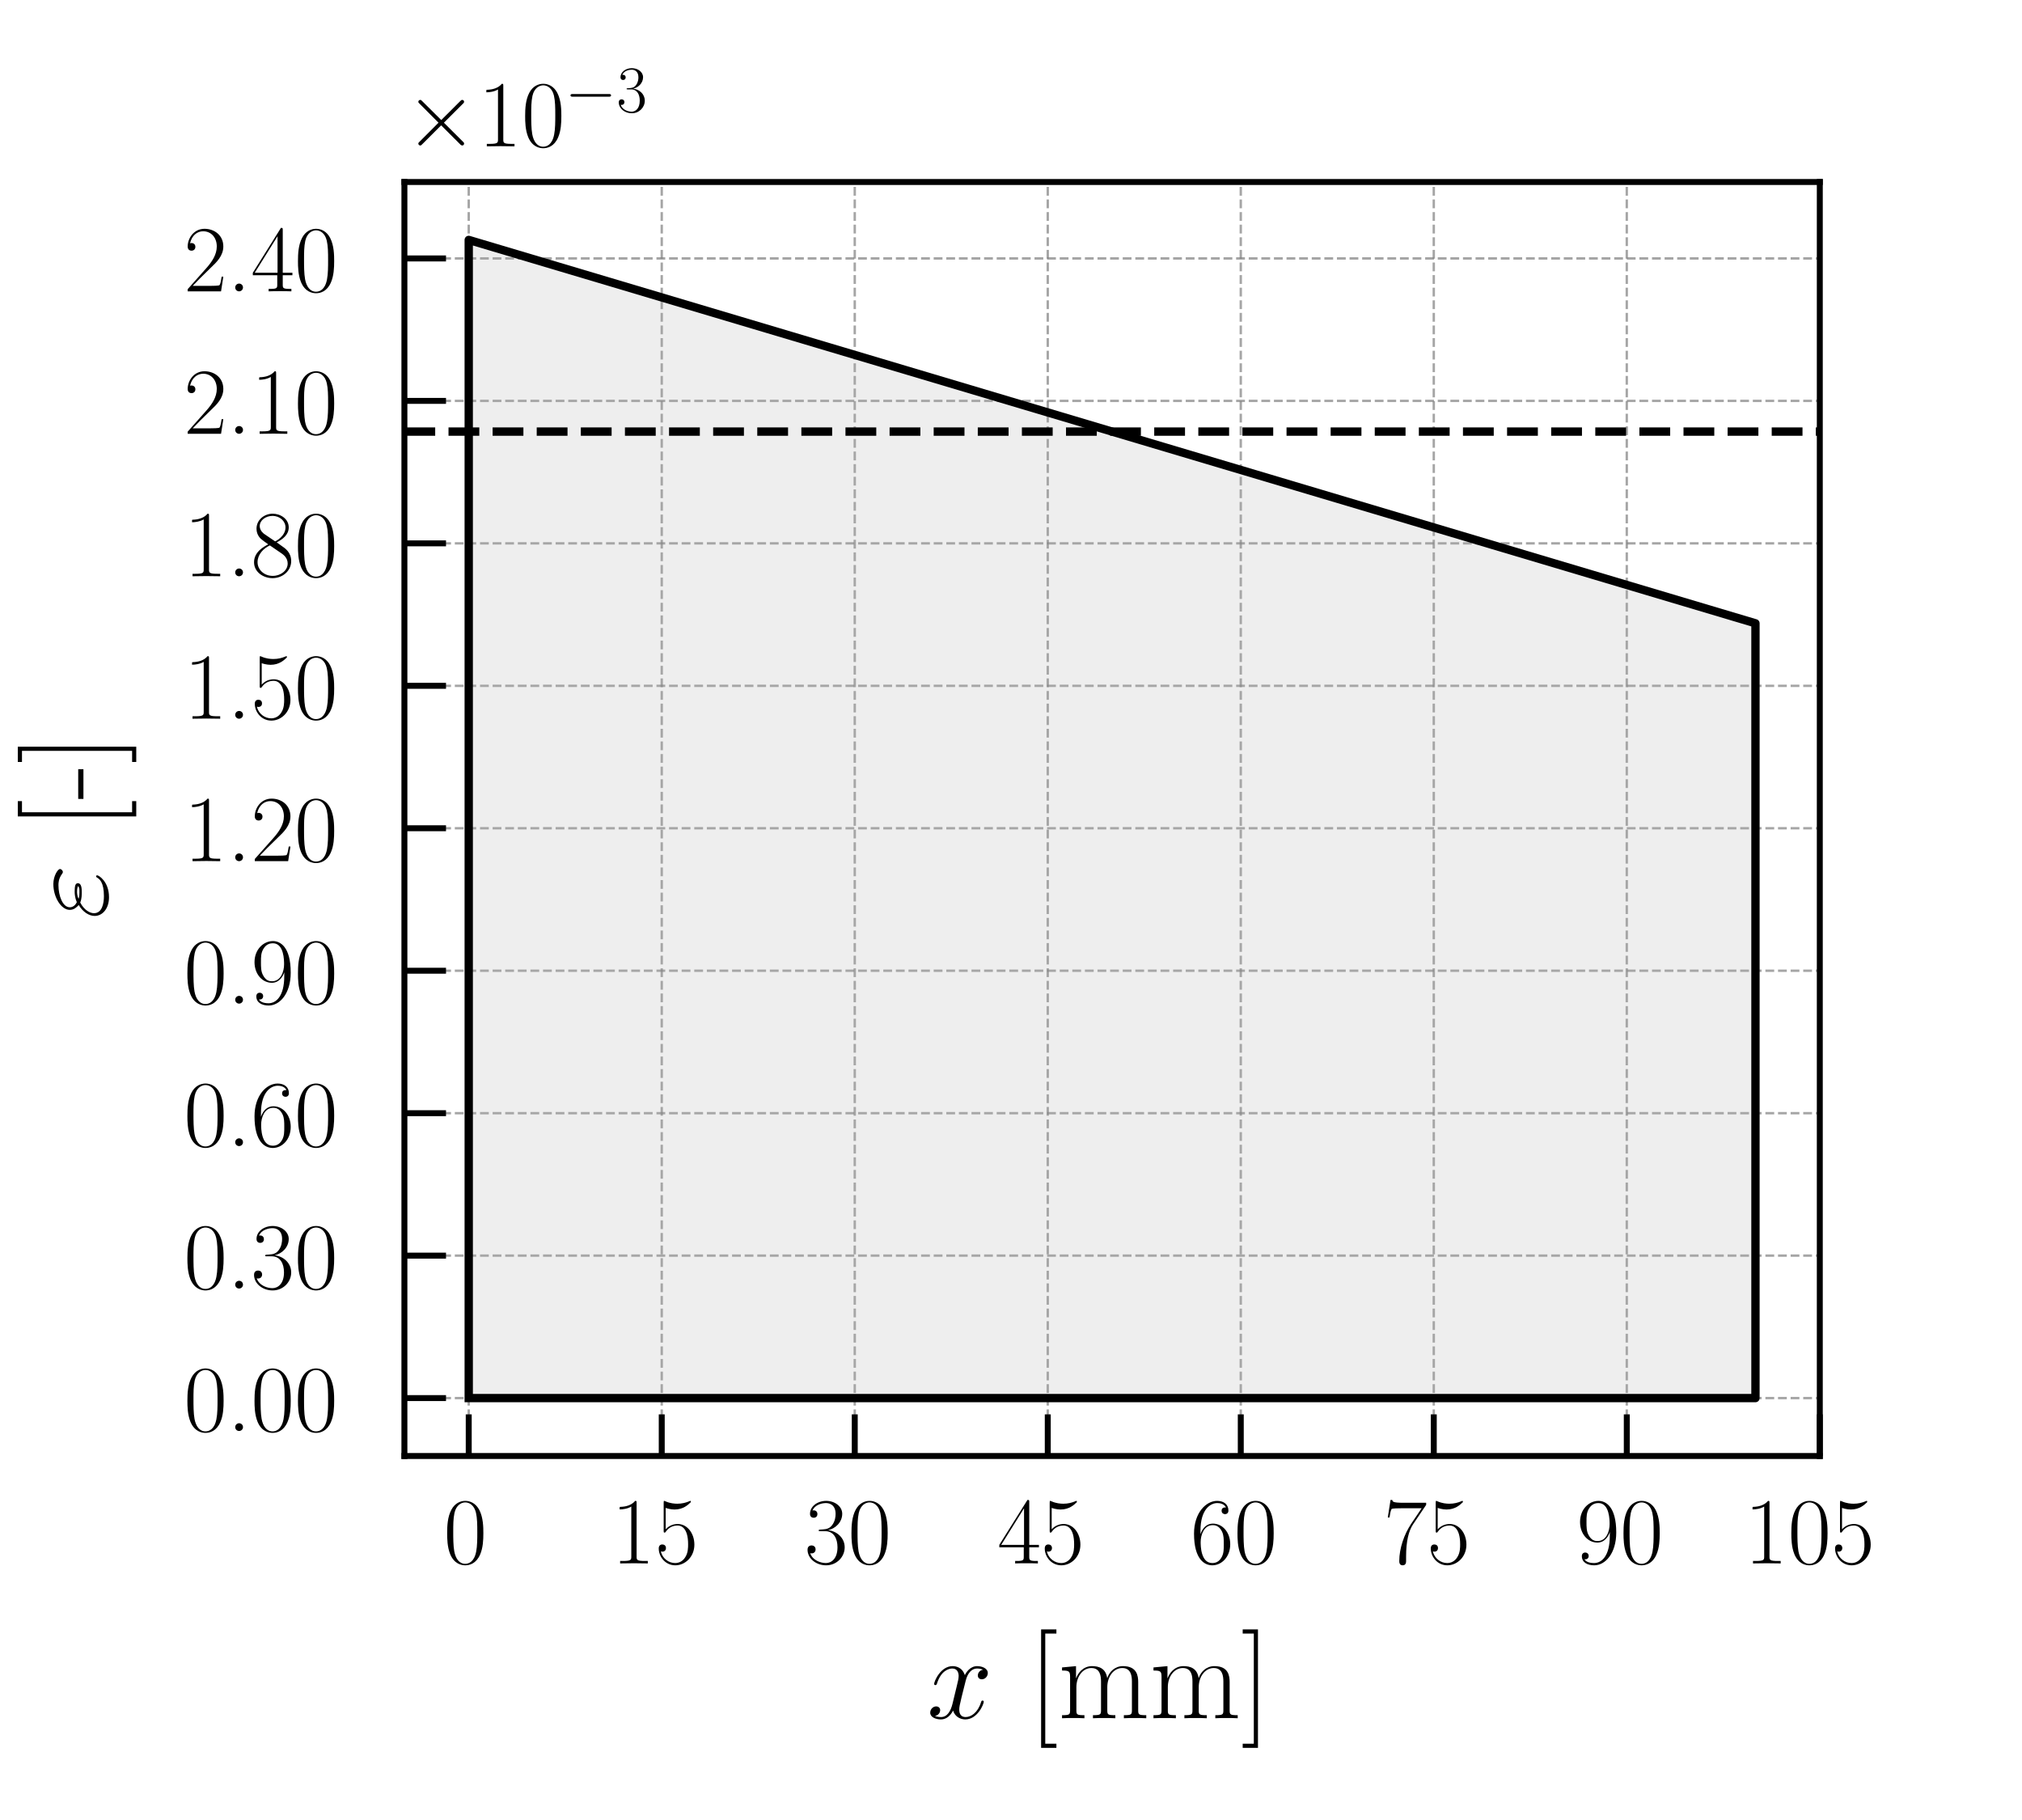
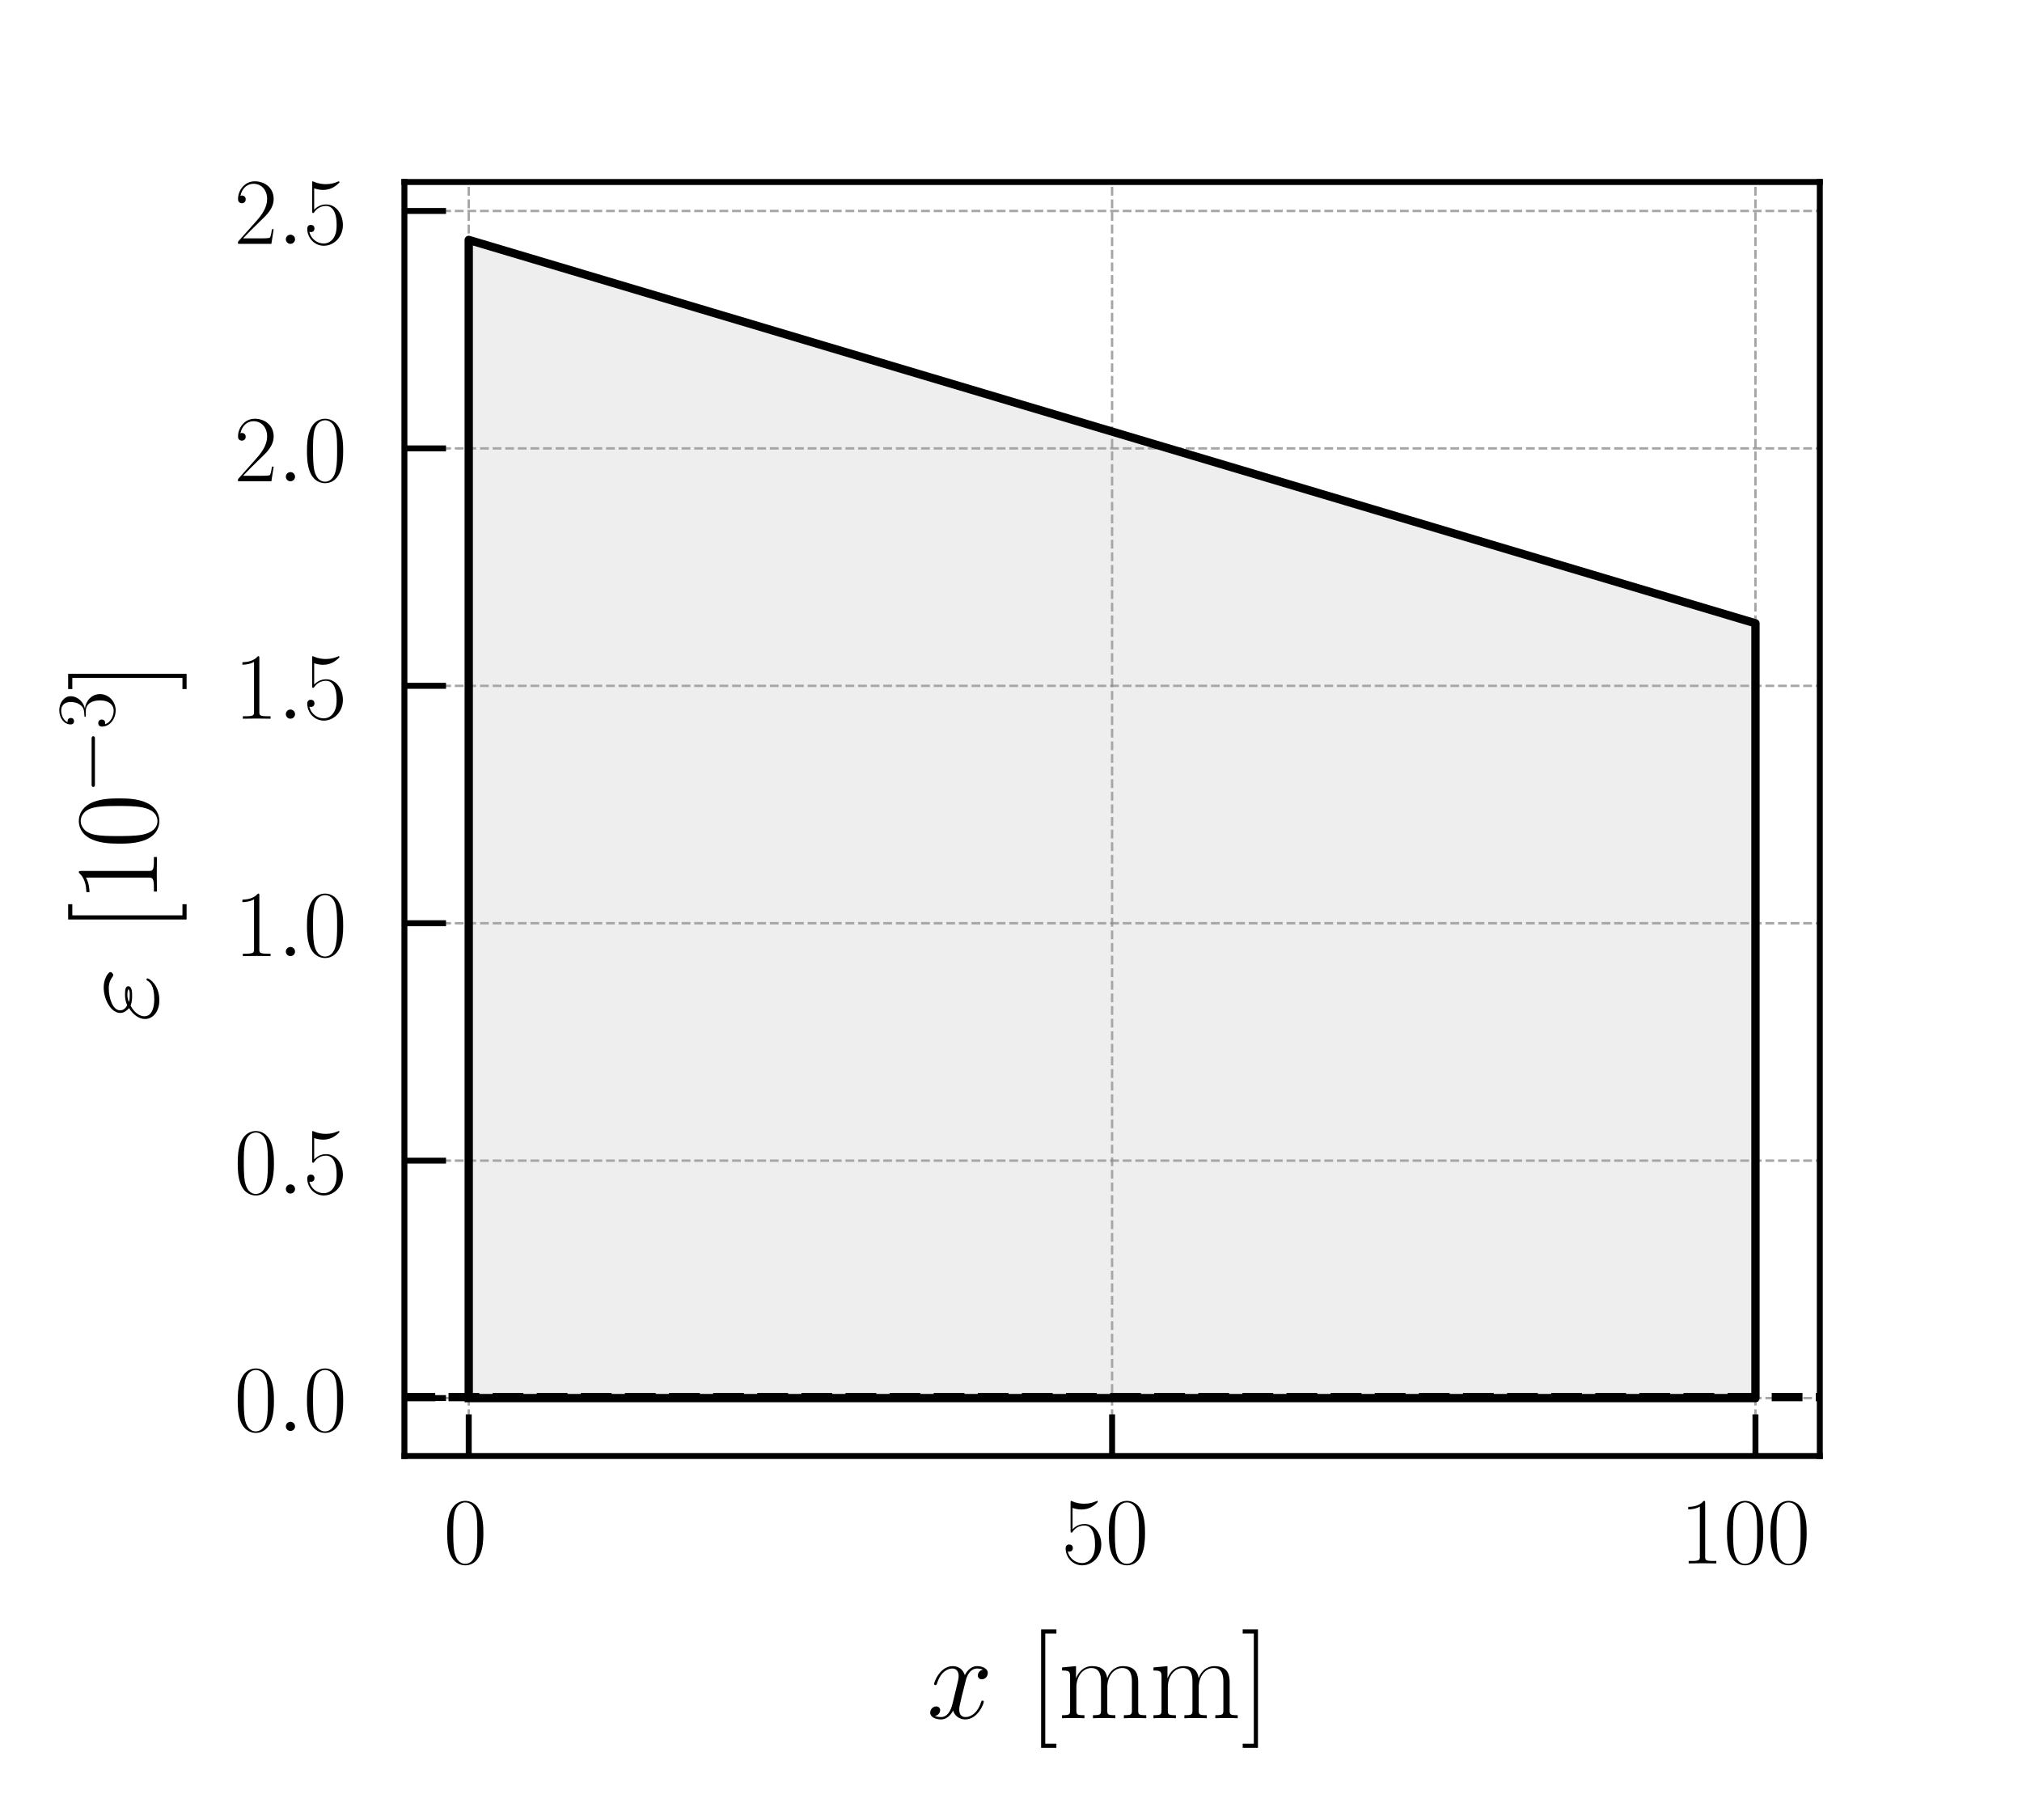
<svg xmlns="http://www.w3.org/2000/svg" xmlns:xlink="http://www.w3.org/1999/xlink" width="170.079pt" height="153.071pt" viewBox="0 0 170.079 153.071" version="1.1">
  <defs>
    <style type="text/css">*{stroke-linejoin: round; stroke-linecap: butt}</style>
  </defs>
  <g id="figure_1">
    <g id="patch_1">
      <path d="M 0 153.071  L 170.079 153.071  L 170.079 0  L 0 0  z " style="fill: #ffffff" />
    </g>
    <g id="axes_1">
      <g id="patch_2">
        <path d="M 34.016 122.457  L 153.071 122.457  L 153.071 15.307  L 34.016 15.307  z " style="fill: #ffffff" />
      </g>
      <g id="matplotlib.axis_1">
        <g id="xtick_1">
          <g id="line2d_1">
-             <path d="M 39.427 122.457  L 39.427 15.307  " clip-path="url(#p43c3a14121)" style="fill: none; stroke-dasharray: 0.74,0.32; stroke-dashoffset: 0; stroke: #808080; stroke-opacity: 0.7; stroke-width: 0.2" />
+             <path d="M 39.427 122.457  L 39.427 15.307  " clip-path="url(#p409dfc9da4)" style="fill: none; stroke-dasharray: 0.74,0.32; stroke-dashoffset: 0; stroke: #808080; stroke-opacity: 0.7; stroke-width: 0.2" />
          </g>
          <g id="line2d_2">
            <defs>
-               <path id="ma75ba1e73d" d="M 0 0  L 0 -3.5  " style="stroke: #000000; stroke-width: 0.5" />
-             </defs>
-             <g>
-               <use xlink:href="#ma75ba1e73d" x="39.427" y="122.457" style="stroke: #000000; stroke-width: 0.5" />
+               <path id="me10ed2f82f" d="M 0 0  L 0 -3.5  " style="stroke: #000000; stroke-width: 0.5" />
+             </defs>
+             <g>
+               <use xlink:href="#me10ed2f82f" x="39.427" y="122.457" style="stroke: #000000; stroke-width: 0.5" />
            </g>
          </g>
          <g id="text_1">
            <g transform="translate(37.31025 131.4915) scale(0.08 -0.08)">
              <defs>
                <path id="CMR17-30" d="M 2688 2038  C 2688 2430 2682 3099 2413 3613  C 2176 4063 1798 4224 1466 4224  C 1158 4224 768 4082 525 3620  C 269 3137 243 2539 243 2038  C 243 1671 250 1112 448 623  C 723 -39 1216 -128 1466 -128  C 1760 -128 2208 -7 2470 604  C 2662 1048 2688 1568 2688 2038  z M 1466 -26  C 1056 -26 813 328 723 816  C 653 1196 653 1749 653 2109  C 653 2604 653 3015 736 3407  C 858 3954 1216 4121 1466 4121  C 1728 4121 2067 3947 2189 3420  C 2272 3054 2278 2623 2278 2109  C 2278 1691 2278 1176 2202 797  C 2067 96 1690 -26 1466 -26  z " transform="scale(0.015625)" />
              </defs>
              <use xlink:href="#CMR17-30" transform="scale(0.996264)" />
            </g>
          </g>
        </g>
        <g id="xtick_2">
          <g id="line2d_3">
-             <path d="M 55.662 122.457  L 55.662 15.307  " clip-path="url(#p43c3a14121)" style="fill: none; stroke-dasharray: 0.74,0.32; stroke-dashoffset: 0; stroke: #808080; stroke-opacity: 0.7; stroke-width: 0.2" />
+             <path d="M 93.543 122.457  L 93.543 15.307  " clip-path="url(#p409dfc9da4)" style="fill: none; stroke-dasharray: 0.74,0.32; stroke-dashoffset: 0; stroke: #808080; stroke-opacity: 0.7; stroke-width: 0.2" />
          </g>
          <g id="line2d_4">
            <g>
-               <use xlink:href="#ma75ba1e73d" x="55.662" y="122.457" style="stroke: #000000; stroke-width: 0.5" />
+               <use xlink:href="#me10ed2f82f" x="93.543" y="122.457" style="stroke: #000000; stroke-width: 0.5" />
            </g>
          </g>
          <g id="text_2">
-             <g transform="translate(51.42795 131.4915) scale(0.08 -0.08)">
-               <defs>
-                 <path id="CMR17-31" d="M 1702 4083  C 1702 4217 1696 4224 1606 4224  C 1357 3927 979 3833 621 3820  C 602 3820 570 3820 563 3808  C 557 3795 557 3782 557 3648  C 755 3648 1088 3686 1344 3839  L 1344 467  C 1344 243 1331 166 781 166  L 589 166  L 589 0  C 896 6 1216 12 1523 12  C 1830 12 2150 6 2458 0  L 2458 166  L 2266 166  C 1715 166 1702 236 1702 467  L 1702 4083  z " transform="scale(0.015625)" />
+             <g transform="translate(89.30912 131.4915) scale(0.08 -0.08)">
+               <defs>
                <path id="CMR17-35" d="M 730 3750  C 794 3724 1056 3641 1325 3641  C 1920 3641 2246 3961 2432 4140  C 2432 4191 2432 4224 2394 4224  C 2387 4224 2374 4224 2323 4198  C 2099 4102 1837 4032 1517 4032  C 1325 4032 1037 4055 723 4191  C 653 4224 640 4224 634 4224  C 602 4224 595 4217 595 4090  L 595 2231  C 595 2113 595 2080 659 2080  C 691 2080 704 2093 736 2139  C 941 2435 1222 2560 1542 2560  C 1766 2560 2246 2415 2246 1293  C 2246 1087 2246 716 2054 422  C 1894 159 1645 25 1370 25  C 947 25 518 319 403 812  C 429 806 480 793 506 793  C 589 793 749 838 749 1036  C 749 1209 627 1280 506 1280  C 358 1280 262 1190 262 1011  C 262 454 704 -128 1382 -128  C 2042 -128 2669 441 2669 1267  C 2669 2054 2170 2662 1549 2662  C 1222 2662 947 2540 730 2304  L 730 3750  z " transform="scale(0.015625)" />
              </defs>
-               <use xlink:href="#CMR17-31" transform="scale(0.996264)" />
-               <use xlink:href="#CMR17-35" transform="translate(45.69048 0) scale(0.996264)" />
+               <use xlink:href="#CMR17-35" transform="scale(0.996264)" />
+               <use xlink:href="#CMR17-30" transform="translate(45.69048 0) scale(0.996264)" />
            </g>
          </g>
        </g>
        <g id="xtick_3">
          <g id="line2d_5">
-             <path d="M 71.897 122.457  L 71.897 15.307  " clip-path="url(#p43c3a14121)" style="fill: none; stroke-dasharray: 0.74,0.32; stroke-dashoffset: 0; stroke: #808080; stroke-opacity: 0.7; stroke-width: 0.2" />
+             <path d="M 147.659 122.457  L 147.659 15.307  " clip-path="url(#p409dfc9da4)" style="fill: none; stroke-dasharray: 0.74,0.32; stroke-dashoffset: 0; stroke: #808080; stroke-opacity: 0.7; stroke-width: 0.2" />
          </g>
          <g id="line2d_6">
            <g>
-               <use xlink:href="#ma75ba1e73d" x="71.897" y="122.457" style="stroke: #000000; stroke-width: 0.5" />
+               <use xlink:href="#me10ed2f82f" x="147.659" y="122.457" style="stroke: #000000; stroke-width: 0.5" />
            </g>
          </g>
          <g id="text_3">
-             <g transform="translate(67.66274 131.4915) scale(0.08 -0.08)">
-               <defs>
-                 <path id="CMR17-33" d="M 1414 2176  C 1984 2176 2234 1673 2234 1094  C 2234 322 1824 25 1453 25  C 1114 25 563 193 390 691  C 422 678 454 678 486 678  C 640 678 755 780 755 947  C 755 1132 614 1216 486 1216  C 378 1216 211 1164 211 927  C 211 335 787 -128 1466 -128  C 2176 -128 2720 432 2720 1087  C 2720 1718 2208 2176 1600 2246  C 2086 2347 2554 2776 2554 3353  C 2554 3856 2048 4224 1472 4224  C 890 4224 378 3862 378 3347  C 378 3123 544 3084 627 3084  C 762 3084 877 3167 877 3334  C 877 3500 762 3584 627 3584  C 602 3584 570 3584 544 3571  C 730 3999 1235 4076 1459 4076  C 1683 4076 2106 3966 2106 3347  C 2106 3167 2080 2851 1862 2574  C 1670 2329 1453 2316 1242 2297  C 1210 2297 1062 2284 1037 2284  C 992 2278 966 2272 966 2227  C 966 2182 973 2176 1101 2176  L 1414 2176  z " transform="scale(0.015625)" />
-               </defs>
-               <use xlink:href="#CMR17-33" transform="scale(0.996264)" />
-               <use xlink:href="#CMR17-30" transform="translate(45.69048 0) scale(0.996264)" />
-             </g>
-           </g>
-         </g>
-         <g id="xtick_4">
-           <g id="line2d_7">
-             <path d="M 88.132 122.457  L 88.132 15.307  " clip-path="url(#p43c3a14121)" style="fill: none; stroke-dasharray: 0.74,0.32; stroke-dashoffset: 0; stroke: #808080; stroke-opacity: 0.7; stroke-width: 0.2" />
-           </g>
-           <g id="line2d_8">
-             <g>
-               <use xlink:href="#ma75ba1e73d" x="88.132" y="122.457" style="stroke: #000000; stroke-width: 0.5" />
-             </g>
-           </g>
-           <g id="text_4">
-             <g transform="translate(83.89753 131.4915) scale(0.08 -0.08)">
-               <defs>
-                 <path id="CMR17-34" d="M 2150 4147  C 2150 4281 2144 4288 2029 4288  L 128 1254  L 128 1088  L 1779 1088  L 1779 460  C 1779 230 1766 166 1318 166  L 1197 166  L 1197 0  C 1402 12 1747 12 1965 12  C 2182 12 2528 12 2733 0  L 2733 166  L 2611 166  C 2163 166 2150 230 2150 460  L 2150 1088  L 2803 1088  L 2803 1254  L 2150 1254  L 2150 4147  z M 1798 3723  L 1798 1254  L 256 1254  L 1798 3723  z " transform="scale(0.015625)" />
-               </defs>
-               <use xlink:href="#CMR17-34" transform="scale(0.996264)" />
-               <use xlink:href="#CMR17-35" transform="translate(45.69048 0) scale(0.996264)" />
-             </g>
-           </g>
-         </g>
-         <g id="xtick_5">
-           <g id="line2d_9">
-             <path d="M 104.367 122.457  L 104.367 15.307  " clip-path="url(#p43c3a14121)" style="fill: none; stroke-dasharray: 0.74,0.32; stroke-dashoffset: 0; stroke: #808080; stroke-opacity: 0.7; stroke-width: 0.2" />
-           </g>
-           <g id="line2d_10">
-             <g>
-               <use xlink:href="#ma75ba1e73d" x="104.367" y="122.457" style="stroke: #000000; stroke-width: 0.5" />
-             </g>
-           </g>
-           <g id="text_5">
-             <g transform="translate(100.1323 131.4915) scale(0.08 -0.08)">
-               <defs>
-                 <path id="CMR17-36" d="M 678 2198  C 678 3712 1395 4076 1811 4076  C 1946 4076 2272 4049 2400 3782  C 2298 3782 2106 3782 2106 3558  C 2106 3385 2246 3328 2336 3328  C 2394 3328 2566 3353 2566 3571  C 2566 3987 2246 4224 1805 4224  C 1043 4224 243 3411 243 2011  C 243 257 966 -128 1478 -128  C 2099 -128 2688 431 2688 1295  C 2688 2101 2170 2688 1517 2688  C 1126 2688 838 2430 678 1979  L 678 2198  z M 1478 25  C 691 25 691 1212 691 1450  C 691 1914 909 2585 1504 2585  C 1613 2585 1926 2585 2138 2140  C 2253 1889 2253 1624 2253 1302  C 2253 954 2253 696 2118 438  C 1978 173 1773 25 1478 25  z " transform="scale(0.015625)" />
-               </defs>
-               <use xlink:href="#CMR17-36" transform="scale(0.996264)" />
-               <use xlink:href="#CMR17-30" transform="translate(45.69048 0) scale(0.996264)" />
-             </g>
-           </g>
-         </g>
-         <g id="xtick_6">
-           <g id="line2d_11">
-             <path d="M 120.601 122.457  L 120.601 15.307  " clip-path="url(#p43c3a14121)" style="fill: none; stroke-dasharray: 0.74,0.32; stroke-dashoffset: 0; stroke: #808080; stroke-opacity: 0.7; stroke-width: 0.2" />
-           </g>
-           <g id="line2d_12">
-             <g>
-               <use xlink:href="#ma75ba1e73d" x="120.601" y="122.457" style="stroke: #000000; stroke-width: 0.5" />
-             </g>
-           </g>
-           <g id="text_6">
-             <g transform="translate(116.3671 131.4915) scale(0.08 -0.08)">
-               <defs>
-                 <path id="CMR17-37" d="M 2886 3955  L 2886 4096  L 1382 4096  C 634 4096 621 4166 595 4288  L 480 4288  L 294 3104  L 410 3104  C 429 3226 474 3552 550 3673  C 589 3724 1062 3724 1171 3724  L 2579 3724  L 1869 2670  C 1395 1961 1069 1003 1069 166  C 1069 89 1069 -128 1299 -128  C 1530 -128 1530 89 1530 172  L 1530 466  C 1530 1514 1709 2204 2003 2644  L 2886 3955  z " transform="scale(0.015625)" />
-               </defs>
-               <use xlink:href="#CMR17-37" transform="scale(0.996264)" />
-               <use xlink:href="#CMR17-35" transform="translate(45.69048 0) scale(0.996264)" />
-             </g>
-           </g>
-         </g>
-         <g id="xtick_7">
-           <g id="line2d_13">
-             <path d="M 136.836 122.457  L 136.836 15.307  " clip-path="url(#p43c3a14121)" style="fill: none; stroke-dasharray: 0.74,0.32; stroke-dashoffset: 0; stroke: #808080; stroke-opacity: 0.7; stroke-width: 0.2" />
-           </g>
-           <g id="line2d_14">
-             <g>
-               <use xlink:href="#ma75ba1e73d" x="136.836" y="122.457" style="stroke: #000000; stroke-width: 0.5" />
-             </g>
-           </g>
-           <g id="text_7">
-             <g transform="translate(132.6019 131.4915) scale(0.08 -0.08)">
-               <defs>
-                 <path id="CMR17-39" d="M 2253 1871  C 2253 448 1670 25 1190 25  C 1043 25 685 43 538 281  C 704 256 826 345 826 505  C 826 678 685 736 595 736  C 538 736 365 710 365 492  C 365 68 742 -128 1203 -128  C 1939 -128 2688 665 2688 2090  C 2688 3857 1971 4224 1485 4224  C 851 4224 243 3664 243 2800  C 243 2000 762 1408 1414 1408  C 1952 1408 2189 1910 2253 2122  L 2253 1871  z M 1427 1510  C 1254 1510 1011 1542 813 1929  C 678 2181 678 2477 678 2793  C 678 3174 678 3438 858 3722  C 947 3857 1114 4076 1485 4076  C 2240 4076 2240 2909 2240 2651  C 2240 2193 2035 1510 1427 1510  z " transform="scale(0.015625)" />
-               </defs>
-               <use xlink:href="#CMR17-39" transform="scale(0.996264)" />
-               <use xlink:href="#CMR17-30" transform="translate(45.69048 0) scale(0.996264)" />
-             </g>
-           </g>
-         </g>
-         <g id="xtick_8">
-           <g id="line2d_15">
-             <path d="M 153.071 122.457  L 153.071 15.307  " clip-path="url(#p43c3a14121)" style="fill: none; stroke-dasharray: 0.74,0.32; stroke-dashoffset: 0; stroke: #808080; stroke-opacity: 0.7; stroke-width: 0.2" />
-           </g>
-           <g id="line2d_16">
-             <g>
-               <use xlink:href="#ma75ba1e73d" x="153.071" y="122.457" style="stroke: #000000; stroke-width: 0.5" />
-             </g>
-           </g>
-           <g id="text_8">
-             <g transform="translate(146.7196 131.4915) scale(0.08 -0.08)">
+             <g transform="translate(141.308 131.4915) scale(0.08 -0.08)">
+               <defs>
+                 <path id="CMR17-31" d="M 1702 4083  C 1702 4217 1696 4224 1606 4224  C 1357 3927 979 3833 621 3820  C 602 3820 570 3820 563 3808  C 557 3795 557 3782 557 3648  C 755 3648 1088 3686 1344 3839  L 1344 467  C 1344 243 1331 166 781 166  L 589 166  L 589 0  C 896 6 1216 12 1523 12  C 1830 12 2150 6 2458 0  L 2458 166  L 2266 166  C 1715 166 1702 236 1702 467  L 1702 4083  z " transform="scale(0.015625)" />
+               </defs>
              <use xlink:href="#CMR17-31" transform="scale(0.996264)" />
              <use xlink:href="#CMR17-30" transform="translate(45.69048 0) scale(0.996264)" />
-               <use xlink:href="#CMR17-35" transform="translate(91.38095 0) scale(0.996264)" />
-             </g>
-           </g>
-         </g>
-         <g id="text_9">
+               <use xlink:href="#CMR17-30" transform="translate(91.38095 0) scale(0.996264)" />
+             </g>
+           </g>
+         </g>
+         <g id="text_4">
          <g transform="translate(77.96628 144.5132) scale(0.1 -0.1)">
            <defs>
              <path id="CMMI12-78" d="M 3034 2624  C 2829 2585 2752 2431 2752 2310  C 2752 2156 2874 2105 2963 2105  C 3155 2105 3290 2271 3290 2444  C 3290 2694 2982 2816 2714 2816  C 2323 2816 2106 2451 2048 2329  C 1901 2790 1504 2816 1389 2816  C 736 2816 390 1993 390 1849  C 390 1823 416 1790 461 1790  C 512 1790 525 1829 538 1855  C 755 2572 1184 2687 1370 2687  C 1658 2687 1715 2438 1715 2284  C 1715 2143 1677 1993 1600 1678  L 1382 778  C 1286 390 1101 64 762 64  C 730 64 570 64 435 126  C 666 166 717 358 717 435  C 717 563 621 640 499 640  C 346 640 179 505 179 300  C 179 57 480 -64 755 -64  C 1062 -64 1280 153 1414 415  C 1517 64 1837 -64 2074 -64  C 2726 -64 3072 751 3072 896  C 3072 929 3046 955 3008 955  C 2950 955 2944 922 2925 870  C 2752 300 2381 64 2093 64  C 1869 64 1747 204 1747 467  C 1747 607 1773 712 1875 1146  L 2099 2039  C 2195 2425 2413 2687 2707 2687  C 2720 2687 2899 2687 3034 2624  z " transform="scale(0.015625)" />
              <path id="CMR17-5b" d="M 1504 -1600  L 1504 -1376  L 902 -1376  L 902 4575  L 1504 4575  L 1504 4800  L 678 4800  L 678 -1600  L 1504 -1600  z " transform="scale(0.015625)" />
              <path id="CMR17-6d" d="M 4326 1954  C 4326 2276 4269 2816 3507 2816  C 3072 2816 2771 2520 2656 2173  L 2650 2173  C 2573 2700 2195 2816 1837 2816  C 1331 2816 1069 2424 973 2166  L 966 2166  L 966 2816  L 211 2745  L 211 2578  C 589 2578 646 2540 646 2231  L 646 443  C 646 198 621 166 211 166  L 211 0  C 365 12 646 12 813 12  C 979 12 1267 12 1421 0  L 1421 166  C 1011 166 986 192 986 443  L 986 1678  C 986 2269 1344 2713 1792 2713  C 2266 2713 2317 2289 2317 1980  L 2317 443  C 2317 198 2291 166 1882 166  L 1882 0  C 2035 12 2317 12 2483 12  C 2650 12 2938 12 3091 0  L 3091 166  C 2682 166 2656 192 2656 443  L 2656 1678  C 2656 2269 3014 2713 3462 2713  C 3936 2713 3987 2289 3987 1980  L 3987 443  C 3987 198 3962 166 3552 166  L 3552 0  C 3706 12 3987 12 4154 12  C 4320 12 4608 12 4762 0  L 4762 166  C 4352 166 4326 192 4326 443  L 4326 1954  z " transform="scale(0.015625)" />
              <path id="CMR17-5d" d="M 915 4800  L 90 4800  L 90 4575  L 691 4575  L 691 -1376  L 90 -1376  L 90 -1600  L 915 -1600  L 915 4800  z " transform="scale(0.015625)" />
            </defs>
            <use xlink:href="#CMMI12-78" transform="scale(0.996264)" />
            <use xlink:href="#CMR17-5b" transform="translate(85.51003 0) scale(0.996264)" />
            <use xlink:href="#CMR17-6d" transform="translate(110.3811 0) scale(0.996264)" />
            <use xlink:href="#CMR17-6d" transform="translate(187.3007 0) scale(0.996264)" />
            <use xlink:href="#CMR17-5d" transform="translate(264.2203 0) scale(0.996264)" />
          </g>
        </g>
      </g>
      <g id="matplotlib.axis_2">
        <g id="ytick_1">
+           <g id="line2d_7">
+             <path d="M 34.016 117.586  L 153.071 117.586  " clip-path="url(#p409dfc9da4)" style="fill: none; stroke-dasharray: 0.74,0.32; stroke-dashoffset: 0; stroke: #808080; stroke-opacity: 0.7; stroke-width: 0.2" />
+           </g>
+           <g id="line2d_8">
+             <defs>
+               <path id="mde5ba93cae" d="M 0 0  L 3.5 0  " style="stroke: #000000; stroke-width: 0.5" />
+             </defs>
+             <g>
+               <use xlink:href="#mde5ba93cae" x="34.016" y="117.586" style="stroke: #000000; stroke-width: 0.5" />
+             </g>
+           </g>
+           <g id="text_5">
+             <g transform="translate(19.69506 120.3537) scale(0.08 -0.08)">
+               <defs>
+                 <path id="CMMI12-3a" d="M 1178 307  C 1178 492 1024 620 870 620  C 685 620 557 467 557 313  C 557 128 710 0 864 0  C 1050 0 1178 153 1178 307  z " transform="scale(0.015625)" />
+               </defs>
+               <use xlink:href="#CMR17-30" transform="scale(0.996264)" />
+               <use xlink:href="#CMMI12-3a" transform="translate(45.69048 0) scale(0.996264)" />
+               <use xlink:href="#CMR17-30" transform="translate(72.78765 0) scale(0.996264)" />
+             </g>
+           </g>
+         </g>
+         <g id="ytick_2">
+           <g id="line2d_9">
+             <path d="M 34.016 97.617  L 153.071 97.617  " clip-path="url(#p409dfc9da4)" style="fill: none; stroke-dasharray: 0.74,0.32; stroke-dashoffset: 0; stroke: #808080; stroke-opacity: 0.7; stroke-width: 0.2" />
+           </g>
+           <g id="line2d_10">
+             <g>
+               <use xlink:href="#mde5ba93cae" x="34.016" y="97.617" style="stroke: #000000; stroke-width: 0.5" />
+             </g>
+           </g>
+           <g id="text_6">
+             <g transform="translate(19.69506 100.3849) scale(0.08 -0.08)">
+               <use xlink:href="#CMR17-30" transform="scale(0.996264)" />
+               <use xlink:href="#CMMI12-3a" transform="translate(45.69048 0) scale(0.996264)" />
+               <use xlink:href="#CMR17-35" transform="translate(72.78765 0) scale(0.996264)" />
+             </g>
+           </g>
+         </g>
+         <g id="ytick_3">
+           <g id="line2d_11">
+             <path d="M 34.016 77.649  L 153.071 77.649  " clip-path="url(#p409dfc9da4)" style="fill: none; stroke-dasharray: 0.74,0.32; stroke-dashoffset: 0; stroke: #808080; stroke-opacity: 0.7; stroke-width: 0.2" />
+           </g>
+           <g id="line2d_12">
+             <g>
+               <use xlink:href="#mde5ba93cae" x="34.016" y="77.649" style="stroke: #000000; stroke-width: 0.5" />
+             </g>
+           </g>
+           <g id="text_7">
+             <g transform="translate(19.69506 80.41608) scale(0.08 -0.08)">
+               <use xlink:href="#CMR17-31" transform="scale(0.996264)" />
+               <use xlink:href="#CMMI12-3a" transform="translate(45.69048 0) scale(0.996264)" />
+               <use xlink:href="#CMR17-30" transform="translate(72.78765 0) scale(0.996264)" />
+             </g>
+           </g>
+         </g>
+         <g id="ytick_4">
+           <g id="line2d_13">
+             <path d="M 34.016 57.68  L 153.071 57.68  " clip-path="url(#p409dfc9da4)" style="fill: none; stroke-dasharray: 0.74,0.32; stroke-dashoffset: 0; stroke: #808080; stroke-opacity: 0.7; stroke-width: 0.2" />
+           </g>
+           <g id="line2d_14">
+             <g>
+               <use xlink:href="#mde5ba93cae" x="34.016" y="57.68" style="stroke: #000000; stroke-width: 0.5" />
+             </g>
+           </g>
+           <g id="text_8">
+             <g transform="translate(19.69506 60.44729) scale(0.08 -0.08)">
+               <use xlink:href="#CMR17-31" transform="scale(0.996264)" />
+               <use xlink:href="#CMMI12-3a" transform="translate(45.69048 0) scale(0.996264)" />
+               <use xlink:href="#CMR17-35" transform="translate(72.78765 0) scale(0.996264)" />
+             </g>
+           </g>
+         </g>
+         <g id="ytick_5">
+           <g id="line2d_15">
+             <path d="M 34.016 37.711  L 153.071 37.711  " clip-path="url(#p409dfc9da4)" style="fill: none; stroke-dasharray: 0.74,0.32; stroke-dashoffset: 0; stroke: #808080; stroke-opacity: 0.7; stroke-width: 0.2" />
+           </g>
+           <g id="line2d_16">
+             <g>
+               <use xlink:href="#mde5ba93cae" x="34.016" y="37.711" style="stroke: #000000; stroke-width: 0.5" />
+             </g>
+           </g>
+           <g id="text_9">
+             <g transform="translate(19.69506 40.4785) scale(0.08 -0.08)">
+               <defs>
+                 <path id="CMR17-32" d="M 2669 990  L 2554 990  C 2490 537 2438 460 2413 422  C 2381 371 1920 371 1830 371  L 602 371  C 832 620 1280 1073 1824 1596  C 2214 1966 2669 2400 2669 3033  C 2669 3788 2067 4224 1395 4224  C 691 4224 262 3603 262 3027  C 262 2777 448 2745 525 2745  C 589 2745 781 2783 781 3007  C 781 3206 614 3264 525 3264  C 486 3264 448 3257 422 3244  C 544 3788 915 4057 1306 4057  C 1862 4057 2227 3616 2227 3033  C 2227 2477 1901 1998 1536 1583  L 262 147  L 262 0  L 2515 0  L 2669 990  z " transform="scale(0.015625)" />
+               </defs>
+               <use xlink:href="#CMR17-32" transform="scale(0.996264)" />
+               <use xlink:href="#CMMI12-3a" transform="translate(45.69048 0) scale(0.996264)" />
+               <use xlink:href="#CMR17-30" transform="translate(72.78765 0) scale(0.996264)" />
+             </g>
+           </g>
+         </g>
+         <g id="ytick_6">
          <g id="line2d_17">
-             <path d="M 34.016 117.586  L 153.071 117.586  " clip-path="url(#p43c3a14121)" style="fill: none; stroke-dasharray: 0.74,0.32; stroke-dashoffset: 0; stroke: #808080; stroke-opacity: 0.7; stroke-width: 0.2" />
+             <path d="M 34.016 17.742  L 153.071 17.742  " clip-path="url(#p409dfc9da4)" style="fill: none; stroke-dasharray: 0.74,0.32; stroke-dashoffset: 0; stroke: #808080; stroke-opacity: 0.7; stroke-width: 0.2" />
          </g>
          <g id="line2d_18">
-             <defs>
-               <path id="mecaa439585" d="M 0 0  L 3.5 0  " style="stroke: #000000; stroke-width: 0.5" />
-             </defs>
-             <g>
-               <use xlink:href="#mecaa439585" x="34.016" y="117.586" style="stroke: #000000; stroke-width: 0.5" />
+             <g>
+               <use xlink:href="#mde5ba93cae" x="34.016" y="17.742" style="stroke: #000000; stroke-width: 0.5" />
            </g>
          </g>
          <g id="text_10">
-             <g transform="translate(15.46088 120.3537) scale(0.08 -0.08)">
-               <defs>
-                 <path id="CMR17-2e" d="M 1062 262  C 1062 422 934 524 800 524  C 672 524 538 422 538 262  C 538 102 666 0 800 0  C 928 0 1062 102 1062 262  z " transform="scale(0.015625)" />
-               </defs>
-               <use xlink:href="#CMR17-30" transform="scale(0.996264)" />
-               <use xlink:href="#CMR17-2e" transform="translate(45.69048 0) scale(0.996264)" />
-               <use xlink:href="#CMR17-30" transform="translate(70.56154 0) scale(0.996264)" />
-               <use xlink:href="#CMR17-30" transform="translate(116.252 0) scale(0.996264)" />
-             </g>
-           </g>
-         </g>
-         <g id="ytick_2">
-           <g id="line2d_19">
-             <path d="M 34.016 105.605  L 153.071 105.605  " clip-path="url(#p43c3a14121)" style="fill: none; stroke-dasharray: 0.74,0.32; stroke-dashoffset: 0; stroke: #808080; stroke-opacity: 0.7; stroke-width: 0.2" />
-           </g>
-           <g id="line2d_20">
-             <g>
-               <use xlink:href="#mecaa439585" x="34.016" y="105.605" style="stroke: #000000; stroke-width: 0.5" />
-             </g>
-           </g>
-           <g id="text_11">
-             <g transform="translate(15.46088 108.3724) scale(0.08 -0.08)">
-               <use xlink:href="#CMR17-30" transform="scale(0.996264)" />
-               <use xlink:href="#CMR17-2e" transform="translate(45.69048 0) scale(0.996264)" />
-               <use xlink:href="#CMR17-33" transform="translate(70.56154 0) scale(0.996264)" />
-               <use xlink:href="#CMR17-30" transform="translate(116.252 0) scale(0.996264)" />
-             </g>
-           </g>
-         </g>
-         <g id="ytick_3">
-           <g id="line2d_21">
-             <path d="M 34.016 93.624  L 153.071 93.624  " clip-path="url(#p43c3a14121)" style="fill: none; stroke-dasharray: 0.74,0.32; stroke-dashoffset: 0; stroke: #808080; stroke-opacity: 0.7; stroke-width: 0.2" />
-           </g>
-           <g id="line2d_22">
-             <g>
-               <use xlink:href="#mecaa439585" x="34.016" y="93.624" style="stroke: #000000; stroke-width: 0.5" />
-             </g>
-           </g>
-           <g id="text_12">
-             <g transform="translate(15.46088 96.39111) scale(0.08 -0.08)">
-               <use xlink:href="#CMR17-30" transform="scale(0.996264)" />
-               <use xlink:href="#CMR17-2e" transform="translate(45.69048 0) scale(0.996264)" />
-               <use xlink:href="#CMR17-36" transform="translate(70.56154 0) scale(0.996264)" />
-               <use xlink:href="#CMR17-30" transform="translate(116.252 0) scale(0.996264)" />
-             </g>
-           </g>
-         </g>
-         <g id="ytick_4">
-           <g id="line2d_23">
-             <path d="M 34.016 81.642  L 153.071 81.642  " clip-path="url(#p43c3a14121)" style="fill: none; stroke-dasharray: 0.74,0.32; stroke-dashoffset: 0; stroke: #808080; stroke-opacity: 0.7; stroke-width: 0.2" />
-           </g>
-           <g id="line2d_24">
-             <g>
-               <use xlink:href="#mecaa439585" x="34.016" y="81.642" style="stroke: #000000; stroke-width: 0.5" />
-             </g>
-           </g>
-           <g id="text_13">
-             <g transform="translate(15.46088 84.40984) scale(0.08 -0.08)">
-               <use xlink:href="#CMR17-30" transform="scale(0.996264)" />
-               <use xlink:href="#CMR17-2e" transform="translate(45.69048 0) scale(0.996264)" />
-               <use xlink:href="#CMR17-39" transform="translate(70.56154 0) scale(0.996264)" />
-               <use xlink:href="#CMR17-30" transform="translate(116.252 0) scale(0.996264)" />
-             </g>
-           </g>
-         </g>
-         <g id="ytick_5">
-           <g id="line2d_25">
-             <path d="M 34.016 69.661  L 153.071 69.661  " clip-path="url(#p43c3a14121)" style="fill: none; stroke-dasharray: 0.74,0.32; stroke-dashoffset: 0; stroke: #808080; stroke-opacity: 0.7; stroke-width: 0.2" />
-           </g>
-           <g id="line2d_26">
-             <g>
-               <use xlink:href="#mecaa439585" x="34.016" y="69.661" style="stroke: #000000; stroke-width: 0.5" />
-             </g>
-           </g>
-           <g id="text_14">
-             <g transform="translate(15.46088 72.42856) scale(0.08 -0.08)">
-               <defs>
-                 <path id="CMR17-32" d="M 2669 990  L 2554 990  C 2490 537 2438 460 2413 422  C 2381 371 1920 371 1830 371  L 602 371  C 832 620 1280 1073 1824 1596  C 2214 1966 2669 2400 2669 3033  C 2669 3788 2067 4224 1395 4224  C 691 4224 262 3603 262 3027  C 262 2777 448 2745 525 2745  C 589 2745 781 2783 781 3007  C 781 3206 614 3264 525 3264  C 486 3264 448 3257 422 3244  C 544 3788 915 4057 1306 4057  C 1862 4057 2227 3616 2227 3033  C 2227 2477 1901 1998 1536 1583  L 262 147  L 262 0  L 2515 0  L 2669 990  z " transform="scale(0.015625)" />
-               </defs>
-               <use xlink:href="#CMR17-31" transform="scale(0.996264)" />
-               <use xlink:href="#CMR17-2e" transform="translate(45.69048 0) scale(0.996264)" />
-               <use xlink:href="#CMR17-32" transform="translate(70.56154 0) scale(0.996264)" />
-               <use xlink:href="#CMR17-30" transform="translate(116.252 0) scale(0.996264)" />
-             </g>
-           </g>
-         </g>
-         <g id="ytick_6">
-           <g id="line2d_27">
-             <path d="M 34.016 57.68  L 153.071 57.68  " clip-path="url(#p43c3a14121)" style="fill: none; stroke-dasharray: 0.74,0.32; stroke-dashoffset: 0; stroke: #808080; stroke-opacity: 0.7; stroke-width: 0.2" />
-           </g>
-           <g id="line2d_28">
-             <g>
-               <use xlink:href="#mecaa439585" x="34.016" y="57.68" style="stroke: #000000; stroke-width: 0.5" />
-             </g>
-           </g>
-           <g id="text_15">
-             <g transform="translate(15.46088 60.44729) scale(0.08 -0.08)">
-               <use xlink:href="#CMR17-31" transform="scale(0.996264)" />
-               <use xlink:href="#CMR17-2e" transform="translate(45.69048 0) scale(0.996264)" />
-               <use xlink:href="#CMR17-35" transform="translate(70.56154 0) scale(0.996264)" />
-               <use xlink:href="#CMR17-30" transform="translate(116.252 0) scale(0.996264)" />
-             </g>
-           </g>
-         </g>
-         <g id="ytick_7">
-           <g id="line2d_29">
-             <path d="M 34.016 45.699  L 153.071 45.699  " clip-path="url(#p43c3a14121)" style="fill: none; stroke-dasharray: 0.74,0.32; stroke-dashoffset: 0; stroke: #808080; stroke-opacity: 0.7; stroke-width: 0.2" />
-           </g>
-           <g id="line2d_30">
-             <g>
-               <use xlink:href="#mecaa439585" x="34.016" y="45.699" style="stroke: #000000; stroke-width: 0.5" />
-             </g>
-           </g>
-           <g id="text_16">
-             <g transform="translate(15.46088 48.46601) scale(0.08 -0.08)">
-               <defs>
-                 <path id="CMR17-38" d="M 1741 2289  C 2144 2494 2554 2803 2554 3298  C 2554 3884 1990 4224 1472 4224  C 890 4224 378 3800 378 3215  C 378 3054 416 2777 666 2533  C 730 2469 998 2276 1171 2154  C 883 2006 211 1652 211 945  C 211 282 838 -128 1459 -128  C 2144 -128 2720 366 2720 1022  C 2720 1607 2330 1877 2074 2051  L 1741 2289  z M 902 2855  C 851 2887 595 3086 595 3388  C 595 3781 998 4076 1459 4076  C 1965 4076 2336 3716 2336 3298  C 2336 2700 1670 2359 1638 2359  C 1632 2359 1626 2359 1574 2398  L 902 2855  z M 2080 1536  C 2176 1466 2483 1253 2483 861  C 2483 385 2010 25 1472 25  C 890 25 448 443 448 951  C 448 1459 838 1884 1280 2083  L 2080 1536  z " transform="scale(0.015625)" />
-               </defs>
-               <use xlink:href="#CMR17-31" transform="scale(0.996264)" />
-               <use xlink:href="#CMR17-2e" transform="translate(45.69048 0) scale(0.996264)" />
-               <use xlink:href="#CMR17-38" transform="translate(70.56154 0) scale(0.996264)" />
-               <use xlink:href="#CMR17-30" transform="translate(116.252 0) scale(0.996264)" />
-             </g>
-           </g>
-         </g>
-         <g id="ytick_8">
-           <g id="line2d_31">
-             <path d="M 34.016 33.717  L 153.071 33.717  " clip-path="url(#p43c3a14121)" style="fill: none; stroke-dasharray: 0.74,0.32; stroke-dashoffset: 0; stroke: #808080; stroke-opacity: 0.7; stroke-width: 0.2" />
-           </g>
-           <g id="line2d_32">
-             <g>
-               <use xlink:href="#mecaa439585" x="34.016" y="33.717" style="stroke: #000000; stroke-width: 0.5" />
-             </g>
-           </g>
-           <g id="text_17">
-             <g transform="translate(15.46088 36.48474) scale(0.08 -0.08)">
+             <g transform="translate(19.69506 20.50971) scale(0.08 -0.08)">
              <use xlink:href="#CMR17-32" transform="scale(0.996264)" />
-               <use xlink:href="#CMR17-2e" transform="translate(45.69048 0) scale(0.996264)" />
-               <use xlink:href="#CMR17-31" transform="translate(70.56154 0) scale(0.996264)" />
-               <use xlink:href="#CMR17-30" transform="translate(116.252 0) scale(0.996264)" />
-             </g>
-           </g>
-         </g>
-         <g id="ytick_9">
-           <g id="line2d_33">
-             <path d="M 34.016 21.736  L 153.071 21.736  " clip-path="url(#p43c3a14121)" style="fill: none; stroke-dasharray: 0.74,0.32; stroke-dashoffset: 0; stroke: #808080; stroke-opacity: 0.7; stroke-width: 0.2" />
-           </g>
-           <g id="line2d_34">
-             <g>
-               <use xlink:href="#mecaa439585" x="34.016" y="21.736" style="stroke: #000000; stroke-width: 0.5" />
-             </g>
-           </g>
-           <g id="text_18">
-             <g transform="translate(15.46088 24.50346) scale(0.08 -0.08)">
-               <use xlink:href="#CMR17-32" transform="scale(0.996264)" />
-               <use xlink:href="#CMR17-2e" transform="translate(45.69048 0) scale(0.996264)" />
-               <use xlink:href="#CMR17-34" transform="translate(70.56154 0) scale(0.996264)" />
-               <use xlink:href="#CMR17-30" transform="translate(116.252 0) scale(0.996264)" />
-             </g>
-           </g>
-         </g>
-         <g id="text_19">
-           <g transform="translate(8.970216 77.29305) rotate(-90) scale(0.1 -0.1)">
+               <use xlink:href="#CMMI12-3a" transform="translate(45.69048 0) scale(0.996264)" />
+               <use xlink:href="#CMR17-35" transform="translate(72.78765 0) scale(0.996264)" />
+             </g>
+           </g>
+         </g>
+         <g id="text_11">
+           <g transform="translate(13.2044 85.96197) rotate(-90) scale(0.1 -0.1)">
            <defs>
              <path id="CMMI12-22" d="M 890 1427  C 1094 1344 1312 1344 1434 1344  C 1600 1344 1933 1344 1933 1554  C 1933 1683 1811 1728 1485 1728  C 1325 1728 1133 1708 909 1612  C 710 1708 634 1853 634 1991  C 634 2379 1261 2604 1830 2604  C 1939 2604 2170 2604 2438 2410  C 2477 2385 2496 2366 2541 2366  C 2618 2366 2701 2448 2701 2523  C 2701 2636 2330 2880 1888 2880  C 1171 2880 493 2454 493 1991  C 493 1759 646 1612 755 1508  C 384 1288 166 953 166 649  C 166 221 563 -128 1178 -128  C 2022 -128 2362 426 2362 513  C 2362 544 2336 568 2304 568  C 2272 568 2259 550 2234 513  C 2163 395 1997 147 1235 147  C 838 147 314 246 314 686  C 314 897 474 1213 890 1427  z M 1088 1517  C 1261 1599 1427 1599 1472 1599  C 1651 1599 1683 1581 1786 1545  C 1677 1472 1664 1472 1434 1472  C 1318 1472 1216 1472 1088 1517  z " transform="scale(0.015625)" />
-               <path id="CMR17-2d" d="M 1632 1254  L 1632 1536  L 26 1536  L 26 1254  L 1632 1254  z " transform="scale(0.015625)" />
+               <path id="CMSY10-0" d="M 4218 1472  C 4326 1472 4442 1472 4442 1600  C 4442 1728 4326 1728 4218 1728  L 755 1728  C 646 1728 531 1728 531 1600  C 531 1472 646 1472 755 1472  L 4218 1472  z " transform="scale(0.015625)" />
+               <path id="CMR17-33" d="M 1414 2176  C 1984 2176 2234 1673 2234 1094  C 2234 322 1824 25 1453 25  C 1114 25 563 193 390 691  C 422 678 454 678 486 678  C 640 678 755 780 755 947  C 755 1132 614 1216 486 1216  C 378 1216 211 1164 211 927  C 211 335 787 -128 1466 -128  C 2176 -128 2720 432 2720 1087  C 2720 1718 2208 2176 1600 2246  C 2086 2347 2554 2776 2554 3353  C 2554 3856 2048 4224 1472 4224  C 890 4224 378 3862 378 3347  C 378 3123 544 3084 627 3084  C 762 3084 877 3167 877 3334  C 877 3500 762 3584 627 3584  C 602 3584 570 3584 544 3571  C 730 3999 1235 4076 1459 4076  C 1683 4076 2106 3966 2106 3347  C 2106 3167 2080 2851 1862 2574  C 1670 2329 1453 2316 1242 2297  C 1210 2297 1062 2284 1037 2284  C 992 2278 966 2272 966 2227  C 966 2182 973 2176 1101 2176  L 1414 2176  z " transform="scale(0.015625)" />
            </defs>
            <use xlink:href="#CMMI12-22" transform="scale(0.996264)" />
            <use xlink:href="#CMR17-5b" transform="translate(75.72616 0) scale(0.996264)" />
-             <use xlink:href="#CMR17-2d" transform="translate(100.5972 0) scale(0.996264)" />
-             <use xlink:href="#CMR17-5d" transform="translate(130.6732 0) scale(0.996264)" />
-           </g>
-         </g>
-         <g id="text_20">
-           <g transform="translate(34.01575 12.30709) scale(0.08 -0.08)">
-             <defs>
-               <path id="CMSY10-2" d="M 2490 1775  L 1210 3046  C 1133 3123 1120 3136 1069 3136  C 1005 3136 941 3078 941 3008  C 941 2963 954 2950 1024 2880  L 2304 1596  L 1024 313  C 954 243 941 230 941 185  C 941 115 1005 57 1069 57  C 1120 57 1133 70 1210 147  L 2483 1418  L 3808 95  C 3821 89 3866 57 3904 57  C 3981 57 4032 115 4032 185  C 4032 198 4032 223 4013 255  C 4006 268 2989 1271 2669 1596  L 3840 2765  C 3872 2803 3968 2886 4000 2925  C 4006 2937 4032 2963 4032 3008  C 4032 3078 3981 3136 3904 3136  C 3853 3136 3827 3110 3757 3040  L 2490 1775  z " transform="scale(0.015625)" />
-               <path id="CMSY10-0" d="M 4218 1472  C 4326 1472 4442 1472 4442 1600  C 4442 1728 4326 1728 4218 1728  L 755 1728  C 646 1728 531 1728 531 1600  C 531 1472 646 1472 755 1472  L 4218 1472  z " transform="scale(0.015625)" />
-             </defs>
-             <use xlink:href="#CMSY10-2" transform="scale(0.996264)" />
-             <use xlink:href="#CMR17-31" transform="translate(77.48747 0) scale(0.996264)" />
-             <use xlink:href="#CMR17-30" transform="translate(123.1779 0) scale(0.996264)" />
-             <use xlink:href="#CMSY10-0" transform="translate(168.8684 36.15364) scale(0.697382)" />
-             <use xlink:href="#CMR17-33" transform="translate(223.1094 36.15364) scale(0.697382)" />
+             <use xlink:href="#CMR17-31" transform="translate(100.5972 0) scale(0.996264)" />
+             <use xlink:href="#CMR17-30" transform="translate(146.2877 0) scale(0.996264)" />
+             <use xlink:href="#CMSY10-0" transform="translate(191.9782 36.15364) scale(0.697382)" />
+             <use xlink:href="#CMR17-33" transform="translate(246.2192 36.15364) scale(0.697382)" />
+             <use xlink:href="#CMR17-5d" transform="translate(278.7005 0) scale(0.996264)" />
          </g>
        </g>
      </g>
      <g id="patch_3">
-         <path d="M 39.427 117.586  L 147.659 117.586  L 147.659 52.422  L 39.427 20.178  z " clip-path="url(#p43c3a14121)" style="fill: #a9a9a9; opacity: 0.2; stroke: #a9a9a9; stroke-width: 0.5; stroke-linejoin: miter" />
-       </g>
-       <g id="line2d_35">
-         <path d="M 39.427 117.586  L 147.659 117.586  L 147.659 52.422  L 39.427 20.178  L 39.427 117.586  " clip-path="url(#p43c3a14121)" style="fill: none; stroke: #000000; stroke-width: 0.7; stroke-linecap: square" />
-       </g>
-       <g id="line2d_36">
-         <path d="M 34.016 36.3  L 153.071 36.3  " clip-path="url(#p43c3a14121)" style="fill: none; stroke-dasharray: 2.59,1.12; stroke-dashoffset: 0; stroke: #000000; stroke-width: 0.7" />
+         <path d="M 39.427 117.586  L 147.659 117.586  L 147.659 52.422  L 39.427 20.178  z " clip-path="url(#p409dfc9da4)" style="fill: #a9a9a9; opacity: 0.2; stroke: #a9a9a9; stroke-width: 0.5; stroke-linejoin: miter" />
+       </g>
+       <g id="line2d_19">
+         <path d="M 39.427 117.586  L 147.659 117.586  L 147.659 52.422  L 39.427 20.178  L 39.427 117.586  " clip-path="url(#p409dfc9da4)" style="fill: none; stroke: #000000; stroke-width: 0.7; stroke-linecap: square" />
+       </g>
+       <g id="line2d_20">
+         <path d="M 34.016 117.505  L 153.071 117.505  " clip-path="url(#p409dfc9da4)" style="fill: none; stroke-dasharray: 2.59,1.12; stroke-dashoffset: 0; stroke: #000000; stroke-width: 0.7" />
      </g>
      <g id="patch_4">
        <path d="M 34.016 122.457  L 34.016 15.307  " style="fill: none; stroke: #000000; stroke-width: 0.5; stroke-linejoin: miter; stroke-linecap: square" />
      </g>
      <g id="patch_5">
        <path d="M 153.071 122.457  L 153.071 15.307  " style="fill: none; stroke: #000000; stroke-width: 0.5; stroke-linejoin: miter; stroke-linecap: square" />
      </g>
      <g id="patch_6">
        <path d="M 34.016 122.457  L 153.071 122.457  " style="fill: none; stroke: #000000; stroke-width: 0.5; stroke-linejoin: miter; stroke-linecap: square" />
      </g>
      <g id="patch_7">
        <path d="M 34.016 15.307  L 153.071 15.307  " style="fill: none; stroke: #000000; stroke-width: 0.5; stroke-linejoin: miter; stroke-linecap: square" />
      </g>
    </g>
  </g>
  <defs>
-     <clipPath id="p43c3a14121">
+     <clipPath id="p409dfc9da4">
      <rect x="34.016" y="15.307" width="119.055" height="107.15" />
    </clipPath>
  </defs>
</svg>
